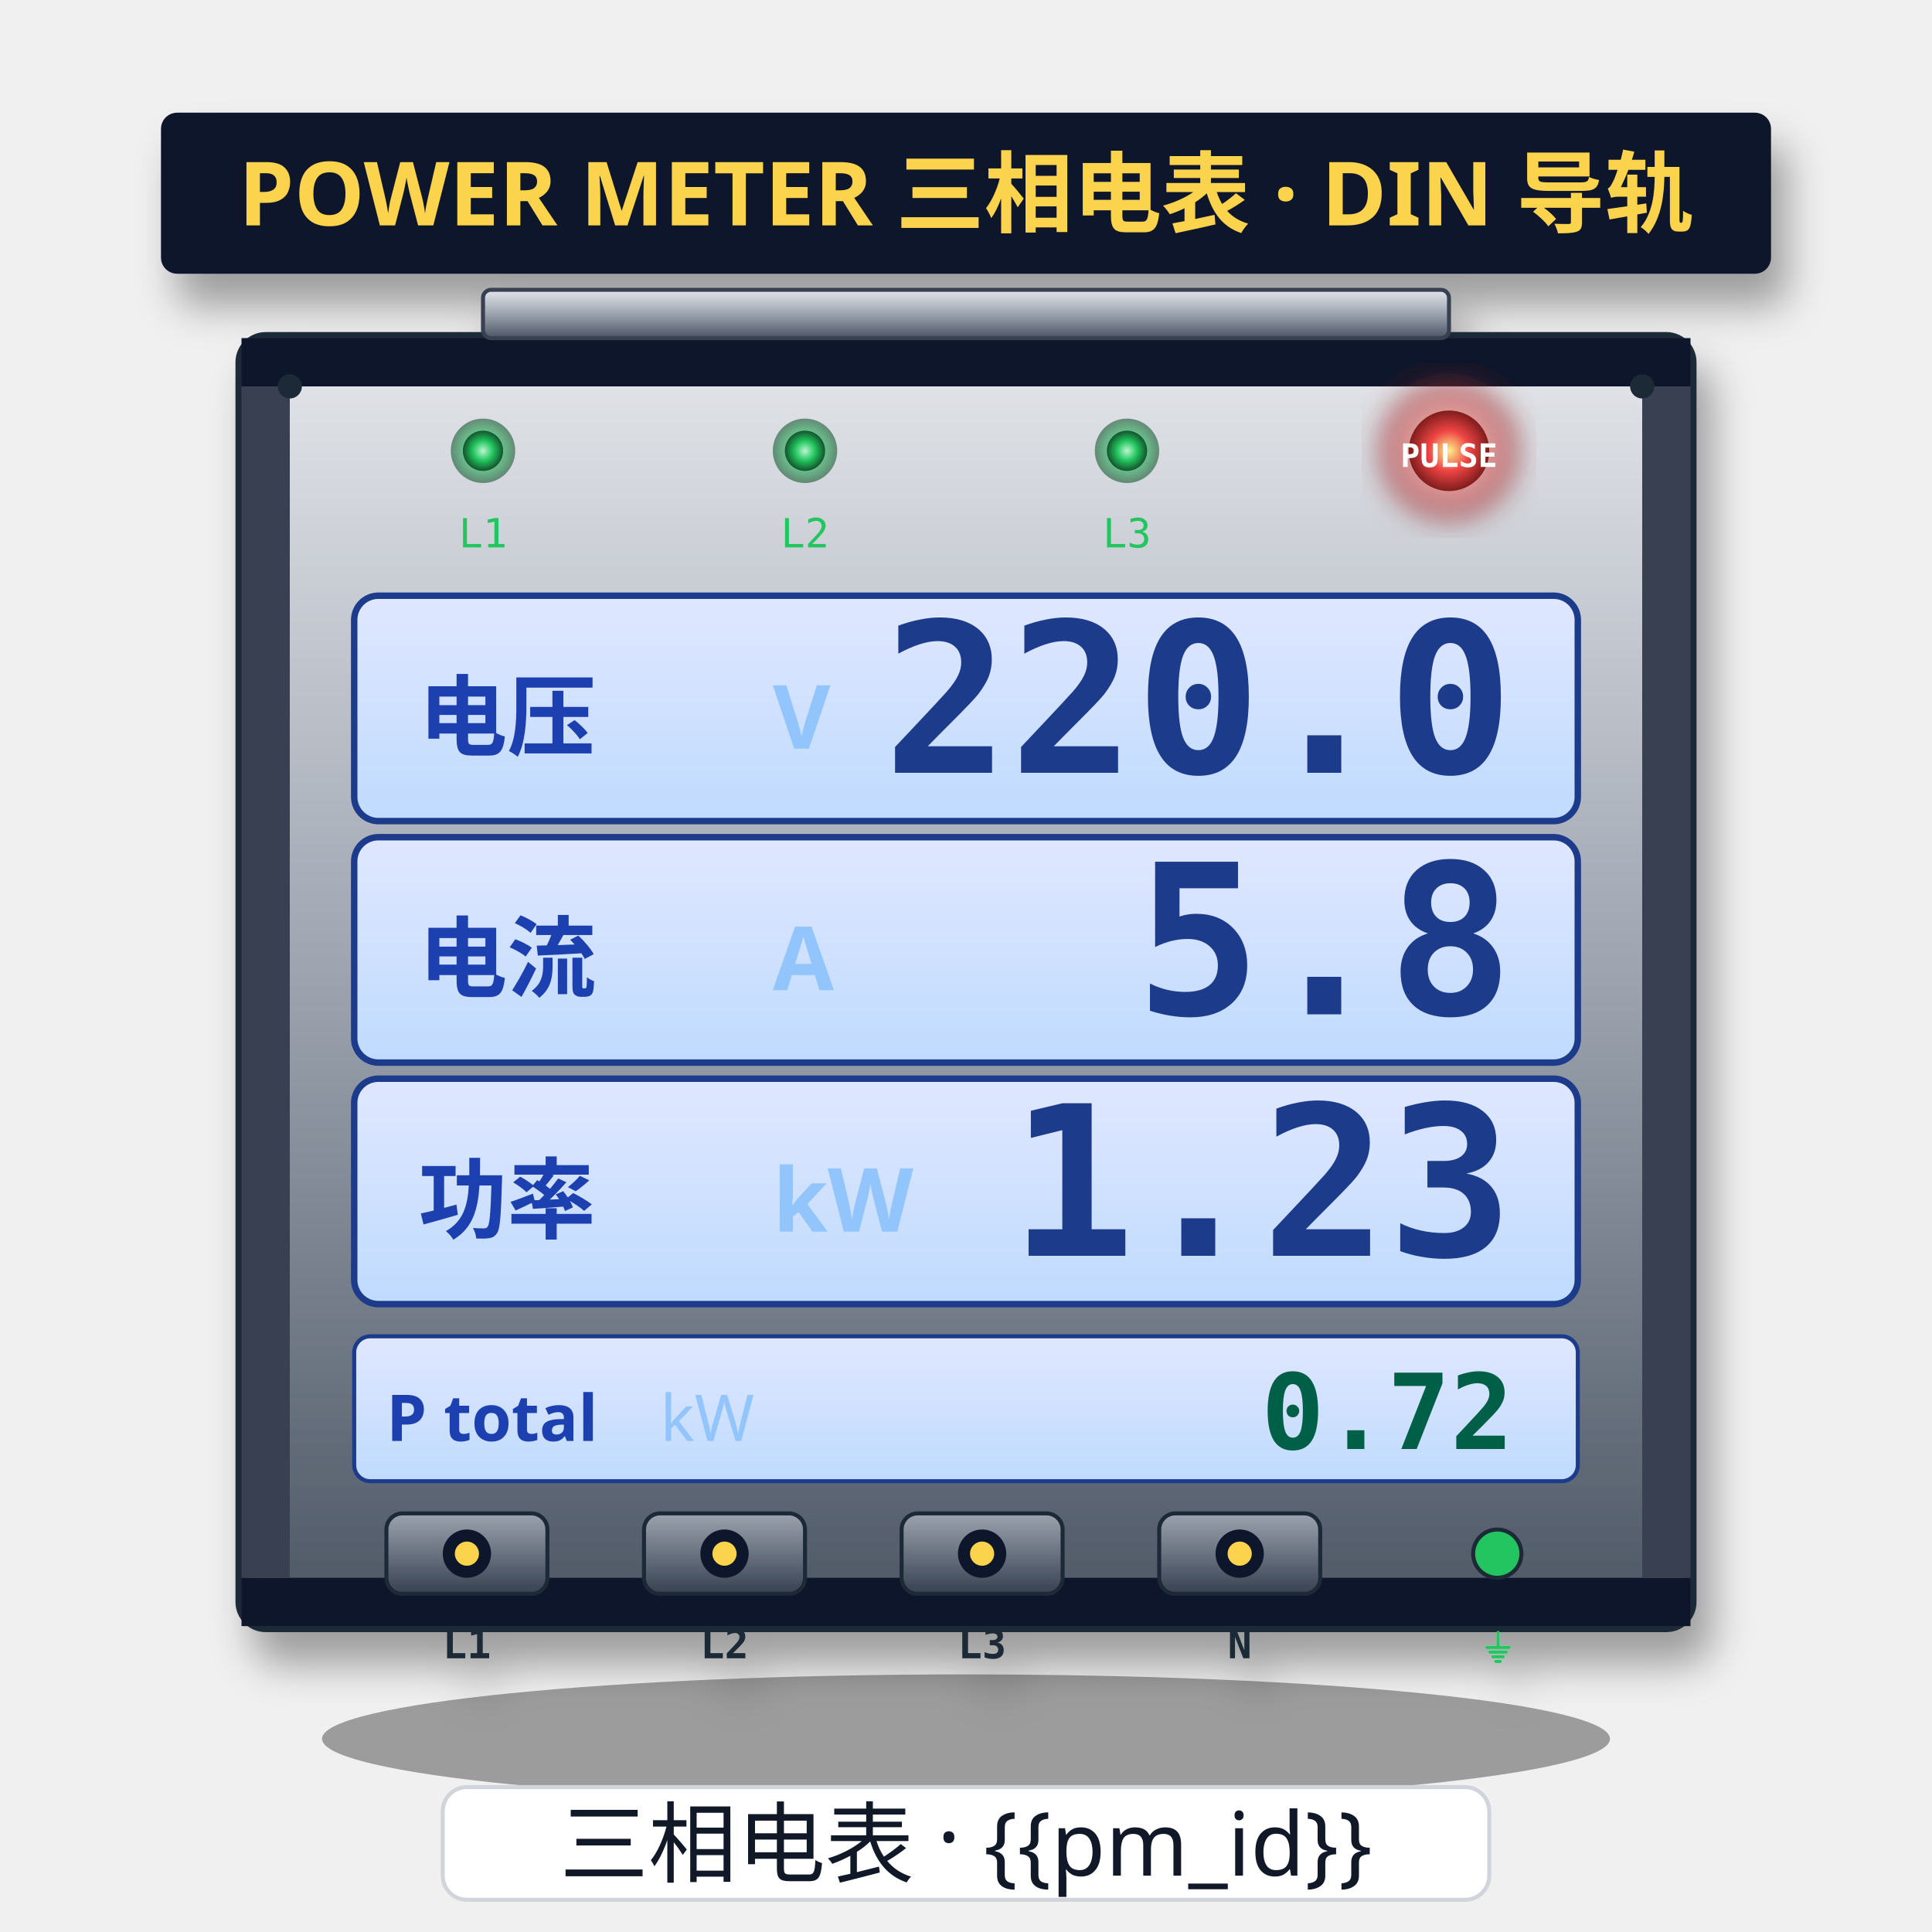
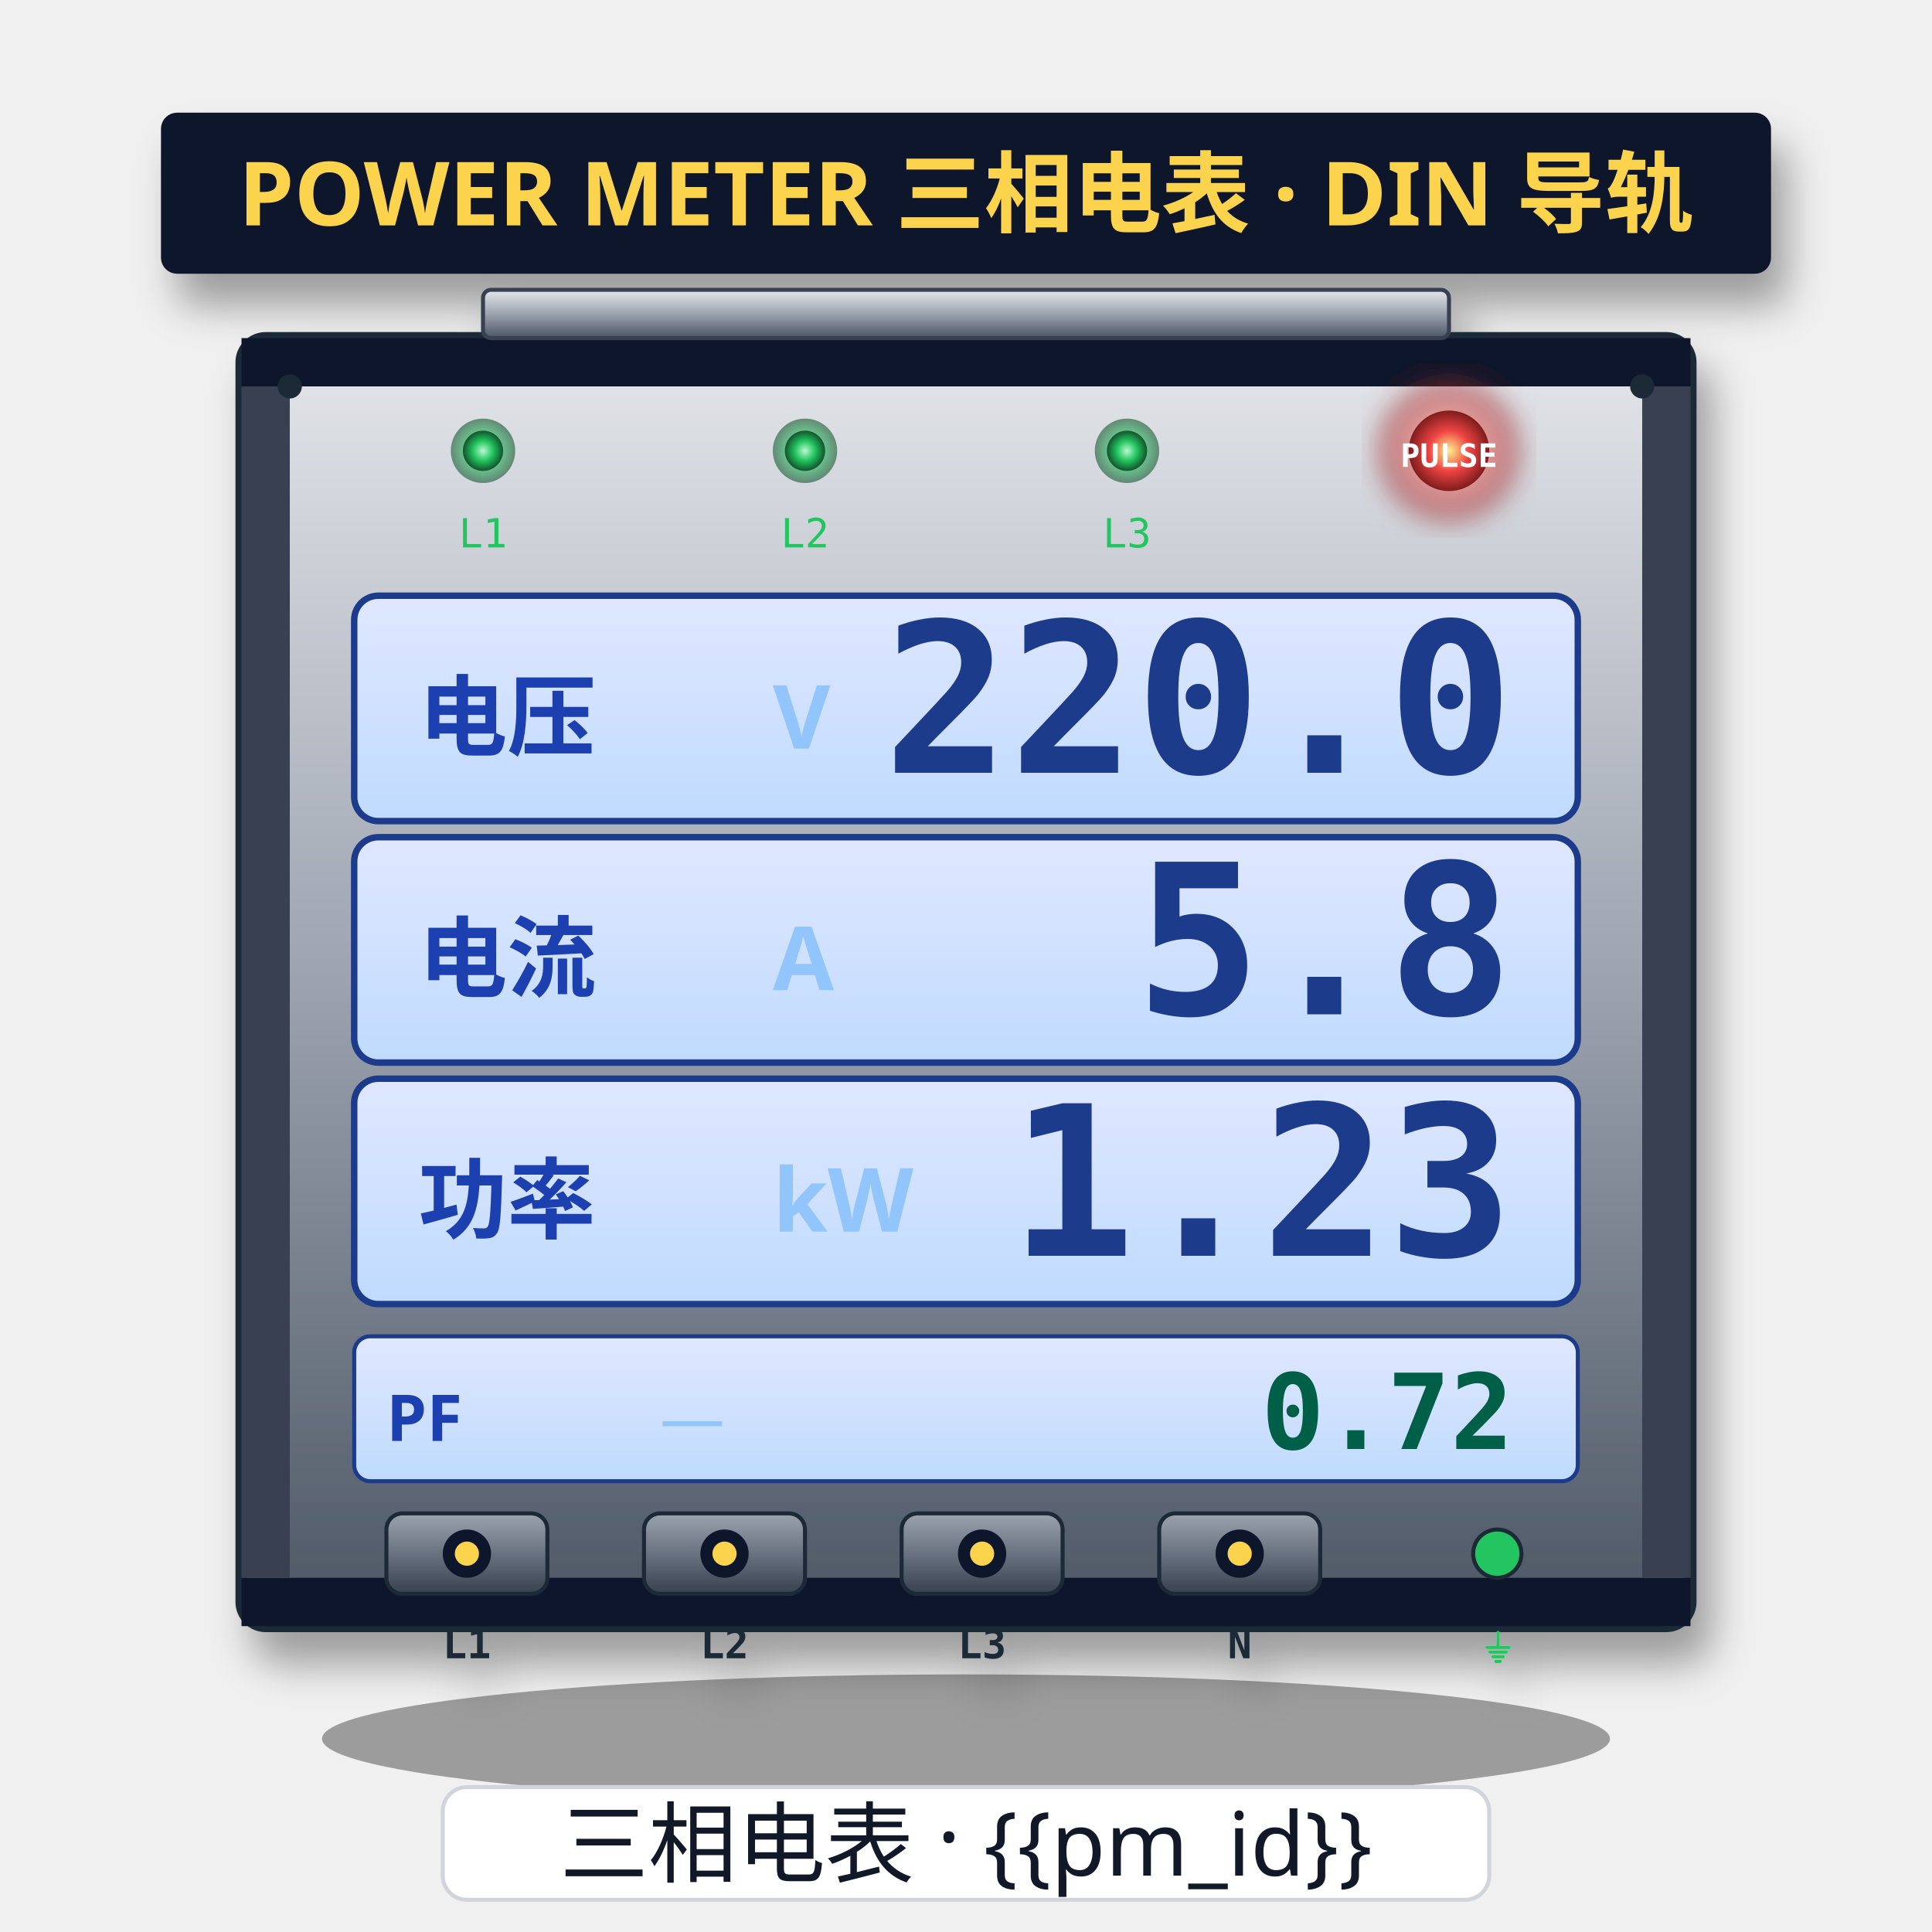
<svg xmlns="http://www.w3.org/2000/svg" viewBox="0 0 240 240" width="240" height="240" id="power-meter">
  <defs>
    <linearGradient id="pmCase" x1="0%" y1="0%" x2="0%" y2="100%">
      <stop offset="0%" stop-color="#E5E7EB" />
      <stop offset="50%" stop-color="#9CA3AF" />
      <stop offset="100%" stop-color="#4B5563" />
    </linearGradient>
    <linearGradient id="pmLcd" x1="0%" y1="0%" x2="0%" y2="100%">
      <stop offset="0%" stop-color="#E0E7FF" />
      <stop offset="100%" stop-color="#BFDBFE" />
    </linearGradient>
    <linearGradient id="pmTerminal" x1="0%" y1="0%" x2="0%" y2="100%">
      <stop offset="0%" stop-color="#9CA3AF" />
      <stop offset="100%" stop-color="#374151" />
    </linearGradient>
    <radialGradient id="pmPulseR" cx="50%" cy="50%" r="50%">
      <stop offset="0%" stop-color="#FEF08A" />
      <stop offset="50%" stop-color="#EF4444" />
      <stop offset="100%" stop-color="#7F1D1D" />
    </radialGradient>
    <radialGradient id="pmPulseG" cx="50%" cy="50%" r="50%">
      <stop offset="0%" stop-color="#FEF08A" />
      <stop offset="50%" stop-color="#22C55E" />
      <stop offset="100%" stop-color="#14532D" />
    </radialGradient>
    <radialGradient id="pmLedG" cx="50%" cy="50%" r="50%">
      <stop offset="0%" stop-color="#BBF7D0" />
      <stop offset="50%" stop-color="#22C55E" />
      <stop offset="100%" stop-color="#14532D" />
    </radialGradient>
    <radialGradient id="pmLedR" cx="50%" cy="50%" r="50%">
      <stop offset="0%" stop-color="#FCA5A5" />
      <stop offset="50%" stop-color="#EF4444" />
      <stop offset="100%" stop-color="#7F1D1D" />
    </radialGradient>
    <filter id="ds13">
      <feDropShadow dx="2" dy="4" stdDeviation="2.5" flood-color="#000" flood-opacity="0.35" />
    </filter>
    <filter id="gl13">
      <feGaussianBlur stdDeviation="1.5" />
    </filter>
  </defs>
  <style>
    /* 红色脉冲 LED 按功率比例闪烁（--anim-pulse-duration 由注入器 pm_pulse_speed 通道写入） */
    .anim-pm-pulse { animation: pm-pulse var(--anim-pulse-duration, 0.4s) ease-in-out infinite; }
    @keyframes pm-pulse { 0%, 100% { opacity: 0.4; } 50% { opacity: 1; } }
    .anim-pm-led { animation: pm-led-blink 1.5s ease-in-out infinite; }
    @keyframes pm-led-blink { 0%, 100% { opacity: 0.6; } 50% { opacity: 1; } }
  </style>
  <ellipse cx="120" cy="216" rx="80" ry="8" fill="rgba(0,0,0,0.35)" />
  <g filter="url(#ds13)" data-component-id="power-meter" data-clickable="true">
    <rect x="20" y="14" width="200" height="20" rx="2" fill="#0F172A" />
    <text x="120" y="28" text-anchor="middle" font-size="11" font-weight="bold" fill="#FCD34D" font-family="sans-serif">POWER METER 三相电表 · DIN 导轨</text>
    <rect x="30" y="42" width="180" height="160" rx="3" fill="url(#pmCase)" stroke="#1F2937" stroke-width="1.5" />
    <rect x="30" y="42" width="180" height="6" fill="#0F172A" />
    <rect x="30" y="196" width="180" height="6" fill="#0F172A" />
    <rect x="30" y="48" width="6" height="148" fill="#374151" />
    <rect x="204" y="48" width="6" height="148" fill="#374151" />
    <g class="anim-pm-led">
      <circle data-field="pm_l1_glow" cx="60" cy="56" r="4" fill="url(#pmLedG)" opacity="0.6" />
      <circle data-field="pm_l1" cx="60" cy="56" r="2.5" fill="url(#pmLedG)" />
      <text x="60" y="68" text-anchor="middle" font-size="5" fill="#22C55E" font-family="monospace">L1</text>
    </g>
    <g class="anim-pm-led">
      <circle data-field="pm_l2_glow" cx="100" cy="56" r="4" fill="url(#pmLedG)" opacity="0.6" />
      <circle data-field="pm_l2" cx="100" cy="56" r="2.5" fill="url(#pmLedG)" />
      <text x="100" y="68" text-anchor="middle" font-size="5" fill="#22C55E" font-family="monospace">L2</text>
    </g>
    <g class="anim-pm-led">
      <circle data-field="pm_l3_glow" cx="140" cy="56" r="4" fill="url(#pmLedG)" opacity="0.6" />
      <circle data-field="pm_l3" cx="140" cy="56" r="2.5" fill="url(#pmLedG)" />
      <text x="140" y="68" text-anchor="middle" font-size="5" fill="#22C55E" font-family="monospace">L3</text>
    </g>
    <g data-animation-id="pm_pulse_speed">
      <circle class="anim-pm-pulse" data-field="pm_pulse_glow" cx="180" cy="56" r="9" fill="url(#pmPulseR)" opacity="0.5" filter="url(#gl13)" />
      <circle class="anim-pm-pulse" data-field="pm_pulse" cx="180" cy="56" r="5" fill="url(#pmPulseR)" />
      <text x="180" y="58" text-anchor="middle" font-size="4" font-weight="bold" fill="#FFFFFF" font-family="monospace">PULSE</text>
    </g>
    <g>
      <rect x="44" y="74" width="152" height="28" rx="3" fill="url(#pmLcd)" stroke="#1E3A8A" stroke-width="0.8" />
      <text x="52" y="93" font-size="11" font-weight="bold" fill="#1E40AF" font-family="sans-serif">电压</text>
      <text x="96" y="93" font-size="11" font-weight="bold" fill="#93C5FD" font-family="sans-serif">V</text>
      <text class="anim-pm-value" data-field="pm_l1_value" x="188" y="96" text-anchor="end" font-size="26" font-weight="bold" fill="#1E3A8A" font-family="monospace">220.0</text>
    </g>
    <g>
      <rect x="44" y="104" width="152" height="28" rx="3" fill="url(#pmLcd)" stroke="#1E3A8A" stroke-width="0.8" />
      <text x="52" y="123" font-size="11" font-weight="bold" fill="#1E40AF" font-family="sans-serif">电流</text>
      <text x="96" y="123" font-size="11" font-weight="bold" fill="#93C5FD" font-family="sans-serif">A</text>
      <text class="anim-pm-value" data-field="pm_l2_value" x="188" y="126" text-anchor="end" font-size="26" font-weight="bold" fill="#1E3A8A" font-family="monospace">5.8</text>
    </g>
    <g>
      <rect x="44" y="134" width="152" height="28" rx="3" fill="url(#pmLcd)" stroke="#1E3A8A" stroke-width="0.8" />
      <text x="52" y="153" font-size="11" font-weight="bold" fill="#1E40AF" font-family="sans-serif">功率</text>
      <text x="96" y="153" font-size="11" font-weight="bold" fill="#93C5FD" font-family="sans-serif">kW</text>
      <text class="anim-pm-value" data-field="pm_l3_value" x="188" y="156" text-anchor="end" font-size="26" font-weight="bold" fill="#1E3A8A" font-family="monospace">1.23</text>
    </g>
    <rect x="44" y="166" width="152" height="18" rx="2" fill="url(#pmLcd)" stroke="#1E3A8A" stroke-width="0.5" />
-     <text x="48" y="179" font-size="8" font-weight="bold" fill="#1E40AF" font-family="sans-serif">P total</text>
-     <text x="82" y="179" font-size="8" fill="#93C5FD" font-family="sans-serif">kW</text>
+     <text x="48" y="179" font-size="8" font-weight="bold" fill="#1E40AF" font-family="sans-serif">PF</text>
+     <text x="82" y="179" font-size="8" fill="#93C5FD" font-family="sans-serif">—</text>
    <text data-field="pm_total" x="188" y="180" text-anchor="end" font-size="13" font-weight="bold" fill="#065F46" font-family="monospace">0.72</text>
    <g>
      <rect x="48" y="188" width="20" height="10" rx="2" fill="url(#pmTerminal)" stroke="#1F2937" stroke-width="0.5" />
      <circle cx="58" cy="193" r="3" fill="#0F172A" />
      <circle cx="58" cy="193" r="1.5" fill="#FCD34D" />
      <text x="58" y="206" text-anchor="middle" font-size="5" font-weight="bold" fill="#1F2937" font-family="monospace">L1</text>
      <rect x="80" y="188" width="20" height="10" rx="2" fill="url(#pmTerminal)" stroke="#1F2937" stroke-width="0.5" />
      <circle cx="90" cy="193" r="3" fill="#0F172A" />
      <circle cx="90" cy="193" r="1.5" fill="#FCD34D" />
      <text x="90" y="206" text-anchor="middle" font-size="5" font-weight="bold" fill="#1F2937" font-family="monospace">L2</text>
      <rect x="112" y="188" width="20" height="10" rx="2" fill="url(#pmTerminal)" stroke="#1F2937" stroke-width="0.5" />
      <circle cx="122" cy="193" r="3" fill="#0F172A" />
      <circle cx="122" cy="193" r="1.5" fill="#FCD34D" />
      <text x="122" y="206" text-anchor="middle" font-size="5" font-weight="bold" fill="#1F2937" font-family="monospace">L3</text>
      <rect x="144" y="188" width="20" height="10" rx="2" fill="url(#pmTerminal)" stroke="#1F2937" stroke-width="0.5" />
      <circle cx="154" cy="193" r="3" fill="#0F172A" />
      <circle cx="154" cy="193" r="1.5" fill="#FCD34D" />
      <text x="154" y="206" text-anchor="middle" font-size="5" font-weight="bold" fill="#1F2937" font-family="monospace">N</text>
      <circle cx="186" cy="193" r="3" fill="#22C55E" stroke="#1F2937" stroke-width="0.5" />
      <text x="186" y="206" text-anchor="middle" font-size="5" font-weight="bold" fill="#22C55E" font-family="monospace">⏚</text>
    </g>
    <rect x="60" y="36" width="120" height="6" rx="1" fill="url(#pmCase)" stroke="#374151" stroke-width="0.5" />
    <circle cx="36" cy="48" r="1.5" fill="#1F2937" />
    <circle cx="204" cy="48" r="1.5" fill="#1F2937" />
  </g>
  <rect x="55" y="222" width="130" height="14" rx="3" fill="white" stroke="#D1D5DB" stroke-width="0.5" />
  <text x="120" y="233" text-anchor="middle" font-size="11" fill="#111827" font-family="sans-serif" font-weight="500">三相电表 · <tspan data-field="pm_id">{{pm_id}}</tspan>
  </text>
</svg>
